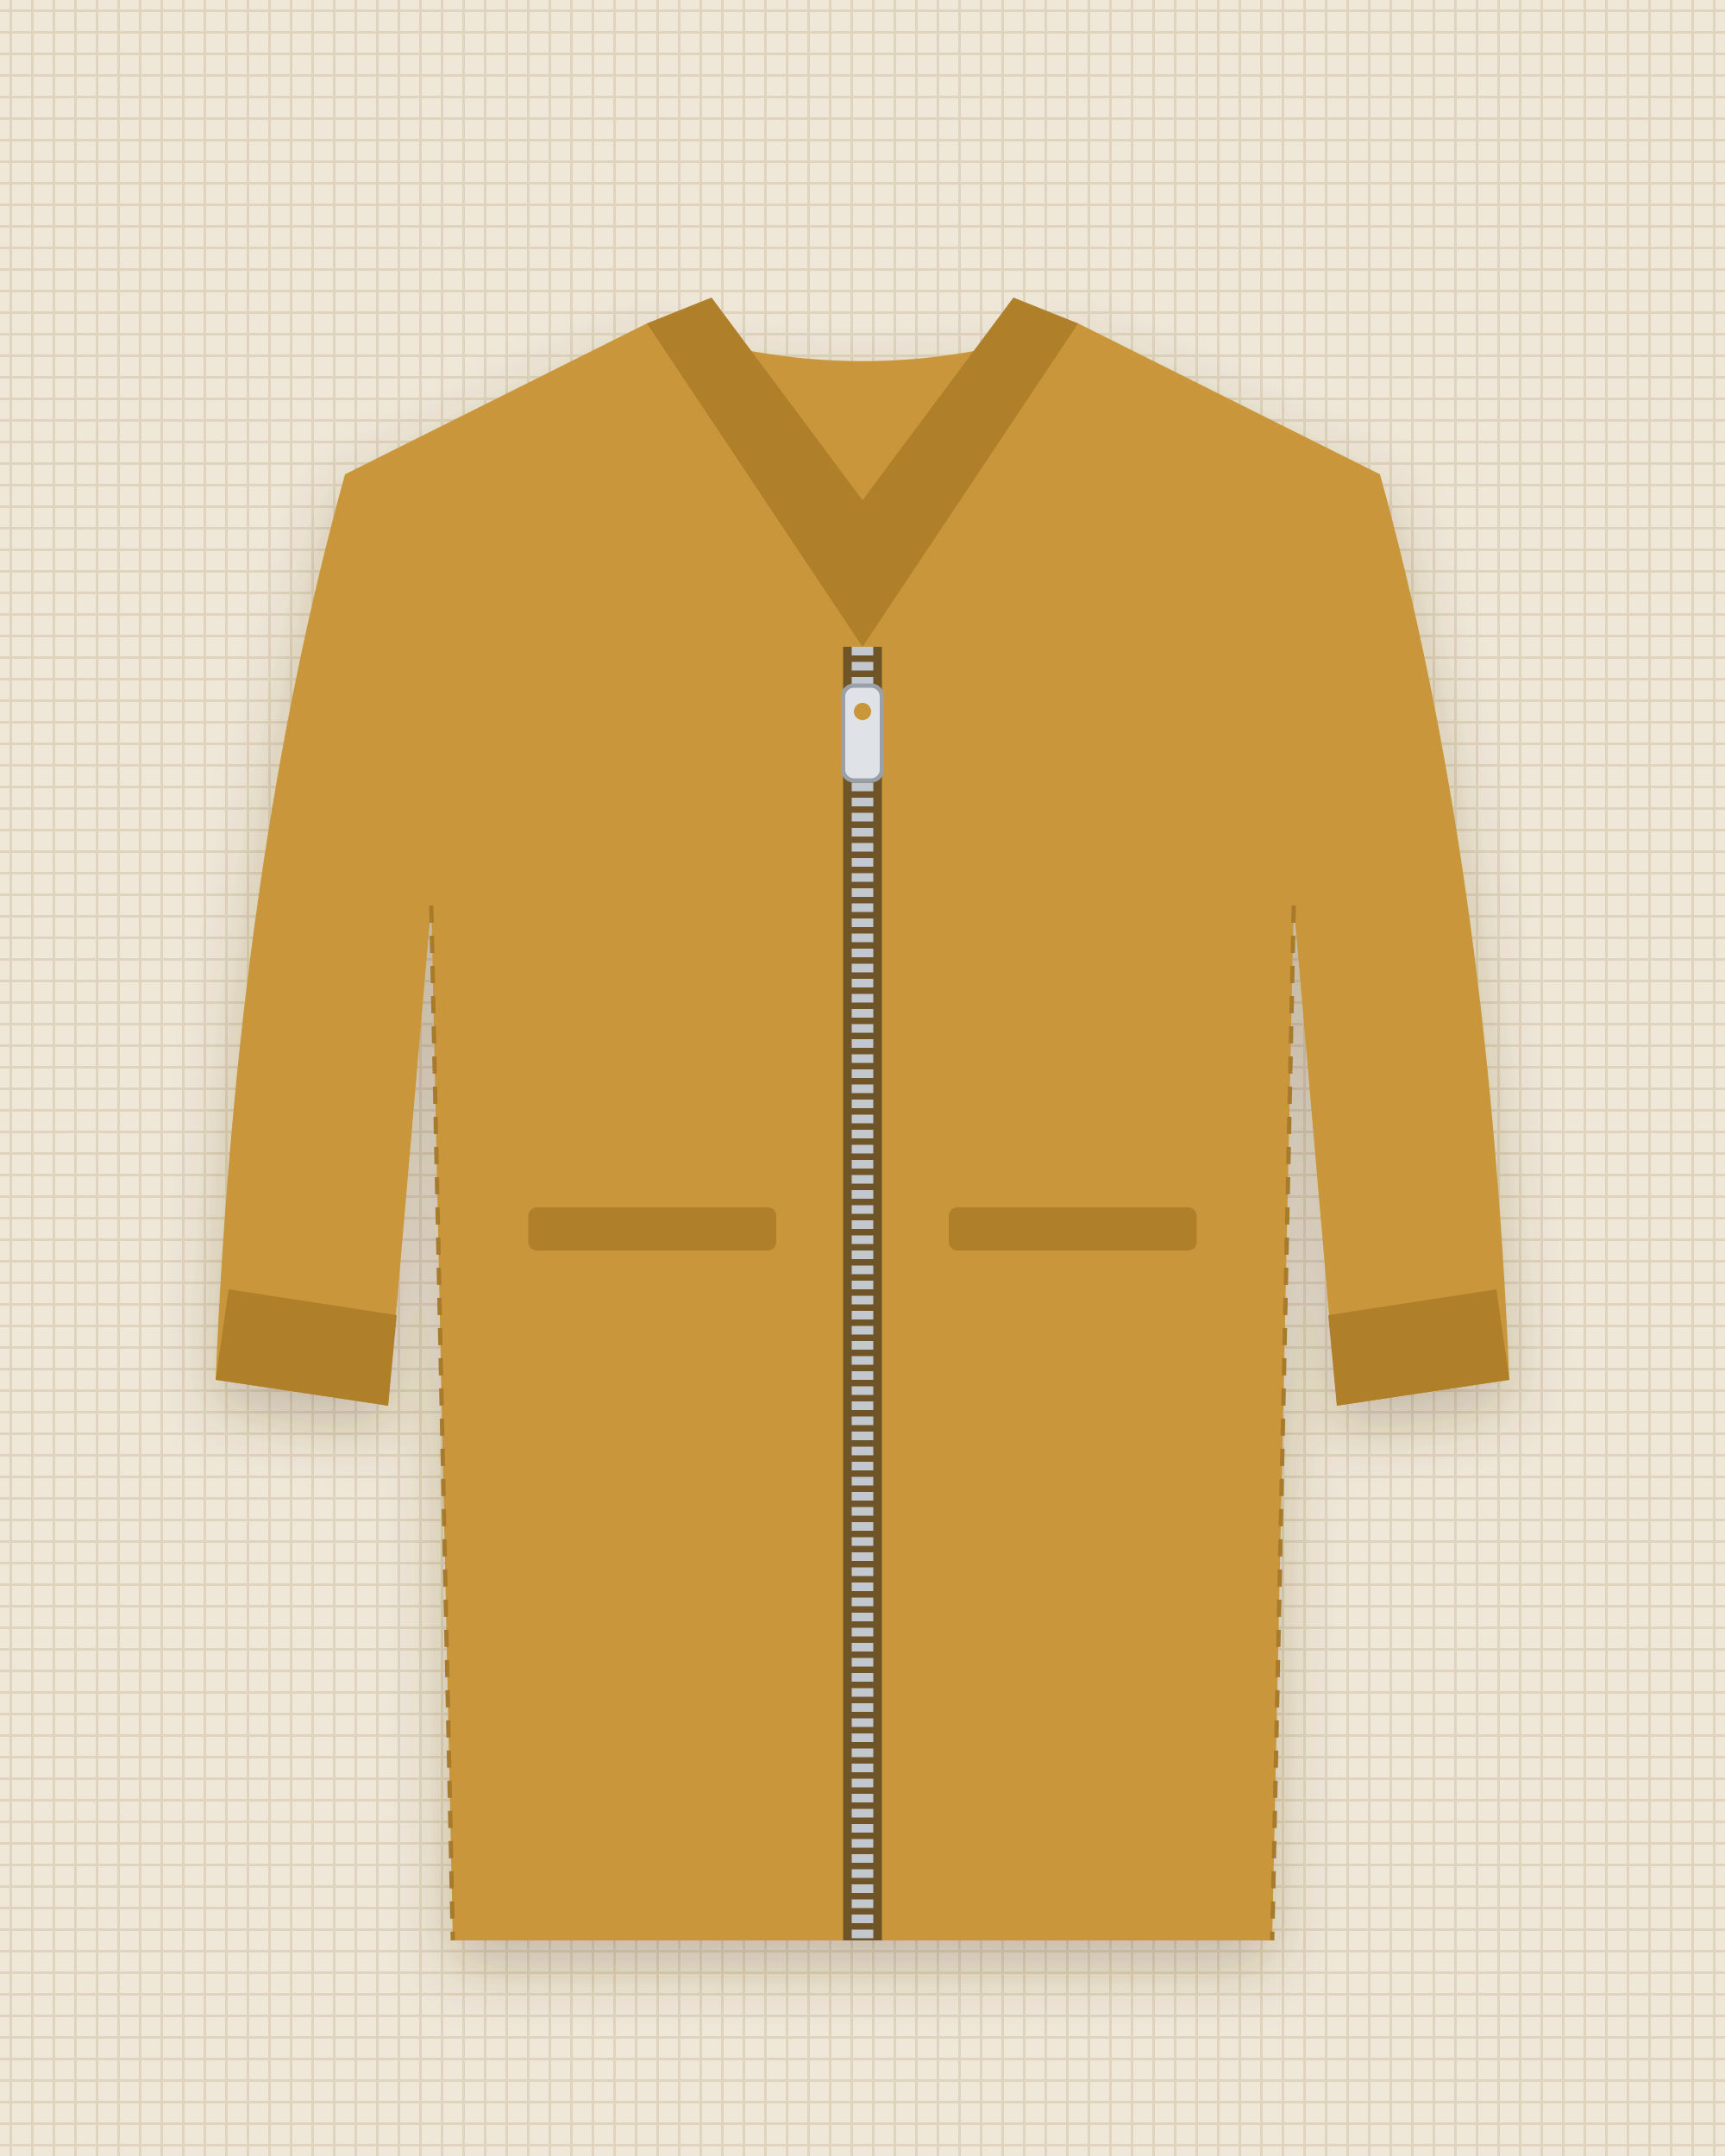
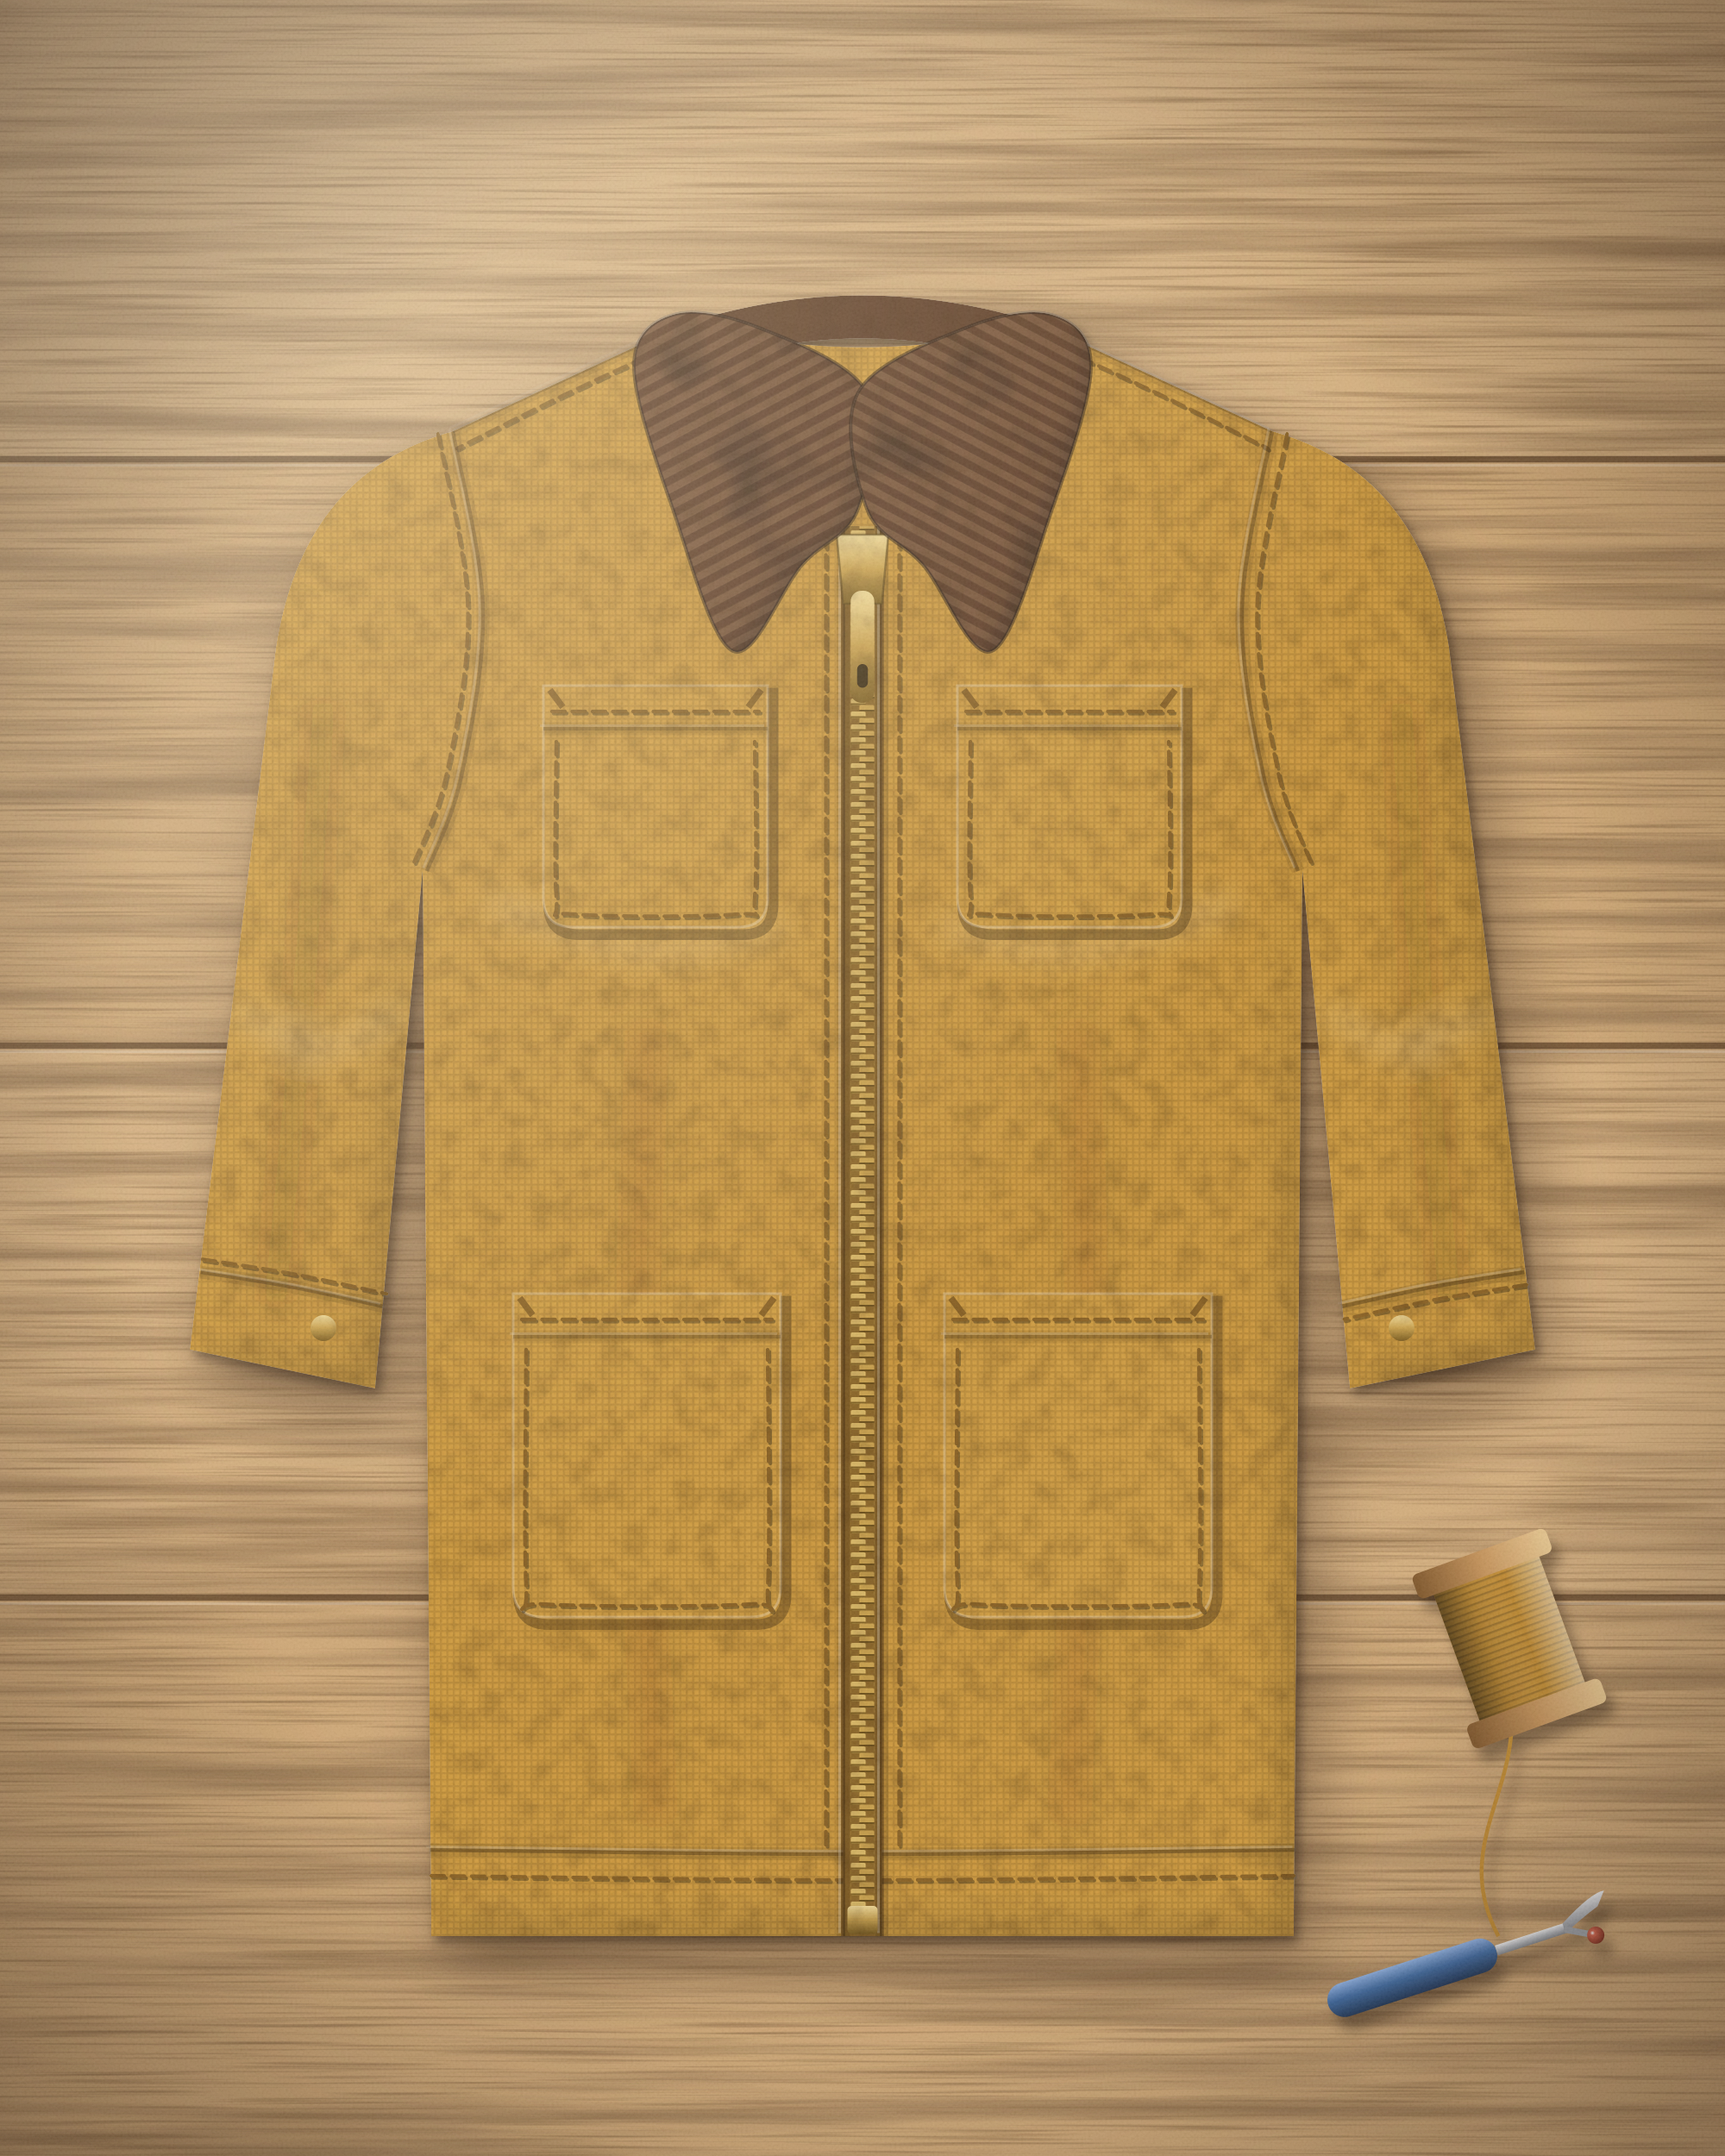
<svg xmlns="http://www.w3.org/2000/svg" viewBox="0 0 800 1000">
  <defs>
-     <pattern id="lino" width="10" height="10" patternUnits="userSpaceOnUse">
-       <path d="M0 5h10M5 0v10" stroke="#e0d4bf" stroke-width="1.2" />
-     </pattern>
-     <pattern id="sarga" width="12" height="12" patternUnits="userSpaceOnUse" patternTransform="rotate(35)">
-       <path d="M0 0v12" stroke="#ffffff" stroke-opacity=".07" stroke-width="5" />
-     </pattern>
-     <filter id="sombra" x="-20%" y="-20%" width="140%" height="140%">
-       <feDropShadow dx="0" dy="12" stdDeviation="14" flood-color="#5a4128" flood-opacity=".28" />
-     </filter>
+     <filter id="veta0" filterUnits="userSpaceOnUse" x="0" y="0" width="800" height="214">
+       <feTurbulence type="fractalNoise" baseFrequency=".003 .075" numOctaves="4" seed="3" />
+       <feColorMatrix type="matrix" values="0 0 0 0 .34  0 0 0 0 .2  0 0 0 0 .09  -2.6 0 0 0 1.42" />
+     </filter>
+     <filter id="veta1" filterUnits="userSpaceOnUse" x="0" y="214" width="800" height="272">
+       <feTurbulence type="fractalNoise" baseFrequency=".003 .075" numOctaves="4" seed="8" />
+       <feColorMatrix type="matrix" values="0 0 0 0 .34  0 0 0 0 .2  0 0 0 0 .09  -2.6 0 0 0 1.42" />
+     </filter>
+     <filter id="veta2" filterUnits="userSpaceOnUse" x="0" y="486" width="800" height="256">
+       <feTurbulence type="fractalNoise" baseFrequency=".003 .075" numOctaves="4" seed="13" />
+       <feColorMatrix type="matrix" values="0 0 0 0 .34  0 0 0 0 .2  0 0 0 0 .09  -2.6 0 0 0 1.42" />
+     </filter>
+     <filter id="veta3" filterUnits="userSpaceOnUse" x="0" y="742" width="800" height="258">
+       <feTurbulence type="fractalNoise" baseFrequency=".003 .075" numOctaves="4" seed="21" />
+       <feColorMatrix type="matrix" values="0 0 0 0 .34  0 0 0 0 .2  0 0 0 0 .09  -2.6 0 0 0 1.42" />
+     </filter>
+     <radialGradient id="bola-rojo" cx=".36" cy=".32" r=".7">
+       <stop offset="0" stop-color="#fff" stop-opacity=".95" />
+       <stop offset=".2" stop-color="#d0604a" />
+       <stop offset="1" stop-color="#7a2a1b" />
+     </radialGradient>
+     <radialGradient id="bola-mostaza" cx=".36" cy=".32" r=".7">
+       <stop offset="0" stop-color="#fff" stop-opacity=".95" />
+       <stop offset=".2" stop-color="#ecbc52" />
+       <stop offset="1" stop-color="#94681c" />
+     </radialGradient>
+     <radialGradient id="bola-azul" cx=".36" cy=".32" r=".7">
+       <stop offset="0" stop-color="#fff" stop-opacity=".95" />
+       <stop offset=".2" stop-color="#5a86c0" />
+       <stop offset="1" stop-color="#1f3c66" />
+     </radialGradient>
+     <radialGradient id="bola-crudo" cx=".36" cy=".32" r=".7">
+       <stop offset="0" stop-color="#fff" stop-opacity=".95" />
+       <stop offset=".2" stop-color="#f7f1e4" />
+       <stop offset="1" stop-color="#a3957a" />
+     </radialGradient>
+     <filter id="poros" filterUnits="userSpaceOnUse" x="0" y="0" width="800" height="1000">
+       <feTurbulence type="fractalNoise" baseFrequency=".01 .6" numOctaves="2" seed="5" />
+       <feColorMatrix type="matrix" values="0 0 0 0 .3  0 0 0 0 .17  0 0 0 0 .07  -2.2 0 0 0 1.12" />
+     </filter>
+     <filter id="grano" filterUnits="userSpaceOnUse" x="0" y="0" width="800" height="1000">
+       <feTurbulence type="fractalNoise" baseFrequency=".9" numOctaves="2" seed="11" />
+       <feColorMatrix type="matrix" values="1 0 0 0 0  1 0 0 0 0  1 0 0 0 0  0 0 0 0 .07" />
+     </filter>
+     <filter id="sombra" x="-20%" y="-15%" width="145%" height="140%" color-interpolation-filters="sRGB">
+       <feGaussianBlur in="SourceAlpha" stdDeviation="16" result="b1" />
+       <feOffset in="b1" dx="9" dy="16" result="o1" />
+       <feFlood flood-color="#2e1a0a" flood-opacity=".42" />
+       <feComposite in2="o1" operator="in" result="s1" />
+       <feGaussianBlur in="SourceAlpha" stdDeviation="2.5" result="b2" />
+       <feOffset in="b2" dx="2" dy="3" result="o2" />
+       <feFlood flood-color="#1e1006" flood-opacity=".5" />
+       <feComposite in2="o2" operator="in" result="s2" />
+       <feMerge>
+         <feMergeNode in="s1" />
+         <feMergeNode in="s2" />
+         <feMergeNode in="SourceGraphic" />
+       </feMerge>
+     </filter>
+     <filter id="sombra-chica" filterUnits="userSpaceOnUse" x="0" y="0" width="800" height="1000" color-interpolation-filters="sRGB">
+       <feGaussianBlur in="SourceAlpha" stdDeviation="3" result="b" />
+       <feOffset in="b" dx="4" dy="6" result="o" />
+       <feFlood flood-color="#1e1006" flood-opacity=".42" />
+       <feComposite in2="o" operator="in" />
+       <feMerge>
+         <feMergeNode />
+         <feMergeNode in="SourceGraphic" />
+       </feMerge>
+     </filter>
+     <filter id="difuso" filterUnits="userSpaceOnUse" x="0" y="0" width="800" height="1000">
+       <feGaussianBlur stdDeviation="7" />
+     </filter>
+     <filter id="difuso-fino" filterUnits="userSpaceOnUse" x="0" y="0" width="800" height="1000">
+       <feGaussianBlur stdDeviation="2.2" />
+     </filter>
+     <filter id="tiza" filterUnits="userSpaceOnUse" x="0" y="0" width="800" height="1000">
+       <feTurbulence type="fractalNoise" baseFrequency=".6" numOctaves="2" seed="9" result="r" />
+       <feDisplacementMap in="SourceGraphic" in2="r" scale="5" xChannelSelector="R" yChannelSelector="G" />
+     </filter>
+     <filter id="tela-denim" x="-4%" y="-4%" width="108%" height="108%" color-interpolation-filters="sRGB">
+       <feTurbulence type="fractalNoise" baseFrequency=".9 .03" numOctaves="3" seed="4" result="r" />
+       <feColorMatrix in="r" type="matrix" values="0 0 0 0 .93  0 0 0 0 .96  0 0 0 0 1  .55 0 0 0 -.22" result="m" />
+       <feComposite in="m" in2="SourceAlpha" operator="in" result="textura" />
+       <feGaussianBlur in="SourceAlpha" stdDeviation="9" result="alto" />
+       <feDiffuseLighting in="alto" surfaceScale="4.5" diffuseConstant="1.33" lighting-color="#fff" result="luz">
+         <feDistantLight azimuth="225" elevation="48" />
+       </feDiffuseLighting>
+       <feComposite in="luz" in2="SourceAlpha" operator="in" result="luz2" />
+       <feMerge result="con">
+         <feMergeNode in="SourceGraphic" />
+         <feMergeNode in="textura" />
+       </feMerge>
+       <feBlend in="con" in2="luz2" mode="multiply" result="final" />
+       <feComposite in="final" in2="SourceAlpha" operator="in" />
+     </filter>
+     <filter id="tela-denim-grande" x="-4%" y="-4%" width="108%" height="108%" color-interpolation-filters="sRGB">
+       <feTurbulence type="fractalNoise" baseFrequency=".5 .016" numOctaves="3" seed="6" result="r" />
+       <feColorMatrix in="r" type="matrix" values="0 0 0 0 .93  0 0 0 0 .96  0 0 0 0 1  .6 0 0 0 -.24" result="m" />
+       <feComposite in="m" in2="SourceAlpha" operator="in" result="textura" />
+       <feGaussianBlur in="SourceAlpha" stdDeviation="12" result="alto" />
+       <feDiffuseLighting in="alto" surfaceScale="5" diffuseConstant="1.33" lighting-color="#fff" result="luz">
+         <feDistantLight azimuth="225" elevation="48" />
+       </feDiffuseLighting>
+       <feComposite in="luz" in2="SourceAlpha" operator="in" result="luz2" />
+       <feMerge result="con">
+         <feMergeNode in="SourceGraphic" />
+         <feMergeNode in="textura" />
+       </feMerge>
+       <feBlend in="con" in2="luz2" mode="multiply" result="final" />
+       <feComposite in="final" in2="SourceAlpha" operator="in" />
+     </filter>
+     <filter id="tela-lona" x="-4%" y="-4%" width="108%" height="108%" color-interpolation-filters="sRGB">
+       <feTurbulence type="fractalNoise" baseFrequency=".09" numOctaves="3" seed="7" result="r" />
+       <feColorMatrix in="r" type="matrix" values="0 0 0 0 .25  0 0 0 0 .15  0 0 0 0 .04  -.45 0 0 0 .26" result="m" />
+       <feComposite in="m" in2="SourceAlpha" operator="in" result="textura" />
+       <feGaussianBlur in="SourceAlpha" stdDeviation="9" result="alto" />
+       <feDiffuseLighting in="alto" surfaceScale="4.5" diffuseConstant="1.33" lighting-color="#fff" result="luz">
+         <feDistantLight azimuth="225" elevation="48" />
+       </feDiffuseLighting>
+       <feComposite in="luz" in2="SourceAlpha" operator="in" result="luz2" />
+       <feMerge result="con">
+         <feMergeNode in="SourceGraphic" />
+         <feMergeNode in="textura" />
+       </feMerge>
+       <feBlend in="con" in2="luz2" mode="multiply" result="final" />
+       <feComposite in="final" in2="SourceAlpha" operator="in" />
+     </filter>
+     <filter id="tela-lino" x="-4%" y="-4%" width="108%" height="108%" color-interpolation-filters="sRGB">
+       <feTurbulence type="fractalNoise" baseFrequency=".03 .7" numOctaves="3" seed="2" result="r" />
+       <feColorMatrix in="r" type="matrix" values="0 0 0 0 1  0 0 0 0 .95  0 0 0 0 .9  .5 0 0 0 -.2" result="m" />
+       <feComposite in="m" in2="SourceAlpha" operator="in" result="textura" />
+       <feGaussianBlur in="SourceAlpha" stdDeviation="8" result="alto" />
+       <feDiffuseLighting in="alto" surfaceScale="4" diffuseConstant="1.33" lighting-color="#fff" result="luz">
+         <feDistantLight azimuth="225" elevation="48" />
+       </feDiffuseLighting>
+       <feComposite in="luz" in2="SourceAlpha" operator="in" result="luz2" />
+       <feMerge result="con">
+         <feMergeNode in="SourceGraphic" />
+         <feMergeNode in="textura" />
+       </feMerge>
+       <feBlend in="con" in2="luz2" mode="multiply" result="final" />
+       <feComposite in="final" in2="SourceAlpha" operator="in" />
+     </filter>
+     <filter id="tela-pana" x="-4%" y="-4%" width="108%" height="108%" color-interpolation-filters="sRGB">
+       <feTurbulence type="fractalNoise" baseFrequency=".03" numOctaves="3" seed="12" result="r" />
+       <feColorMatrix in="r" type="matrix" values="0 0 0 0 .1  0 0 0 0 .06  0 0 0 0 .02  -1 0 0 0 .5" result="m" />
+       <feComposite in="m" in2="SourceAlpha" operator="in" result="textura" />
+       <feGaussianBlur in="SourceAlpha" stdDeviation="5" result="alto" />
+       <feDiffuseLighting in="alto" surfaceScale="3" diffuseConstant="1.33" lighting-color="#fff" result="luz">
+         <feDistantLight azimuth="225" elevation="48" />
+       </feDiffuseLighting>
+       <feComposite in="luz" in2="SourceAlpha" operator="in" result="luz2" />
+       <feMerge result="con">
+         <feMergeNode in="SourceGraphic" />
+         <feMergeNode in="textura" />
+       </feMerge>
+       <feBlend in="con" in2="luz2" mode="multiply" result="final" />
+       <feComposite in="final" in2="SourceAlpha" operator="in" />
+     </filter>
+     <radialGradient id="luz" cx=".2" cy=".1" r=".95">
+       <stop offset="0" stop-color="#fff4dc" stop-opacity=".32" />
+       <stop offset=".65" stop-color="#fff4dc" stop-opacity="0" />
+     </radialGradient>
+     <radialGradient id="vineta" cx=".5" cy=".5" r=".74">
+       <stop offset=".58" stop-color="#26150a" stop-opacity="0" />
+       <stop offset="1" stop-color="#26150a" stop-opacity=".46" />
+     </radialGradient>
+     <radialGradient id="desteñido">
+       <stop offset="0" stop-color="#e8f0fb" stop-opacity=".3" />
+       <stop offset="1" stop-color="#e8f0fb" stop-opacity="0" />
+     </radialGradient>
+     <radialGradient id="metal" cx=".35" cy=".3" r=".8">
+       <stop offset="0" stop-color="#fbfbfb" />
+       <stop offset=".45" stop-color="#b7bbc0" />
+       <stop offset="1" stop-color="#5f6368" />
+     </radialGradient>
+     <radialGradient id="nacar" cx=".38" cy=".32" r=".75">
+       <stop offset="0" stop-color="#fffdf8" />
+       <stop offset=".6" stop-color="#ece3d2" />
+       <stop offset="1" stop-color="#bfb197" />
+     </radialGradient>
+     <radialGradient id="cobre" cx=".35" cy=".3" r=".8">
+       <stop offset="0" stop-color="#f3c48a" />
+       <stop offset=".5" stop-color="#b8743a" />
+       <stop offset="1" stop-color="#6b3c17" />
+     </radialGradient>
+     <radialGradient id="tomate" cx=".4" cy=".35" r=".7">
+       <stop offset="0" stop-color="#ec8a6c" />
+       <stop offset=".45" stop-color="#c4462f" />
+       <stop offset="1" stop-color="#7a2316" />
+     </radialGradient>
+     <radialGradient id="cinta-radial">
+       <stop offset=".3" stop-color="#f6d36a" />
+       <stop offset="1" stop-color="#d8a73a" />
+     </radialGradient>
+     <linearGradient id="metal-lineal">
+       <stop offset="0" stop-color="#7d8288" />
+       <stop offset=".35" stop-color="#eef0f2" />
+       <stop offset=".6" stop-color="#b3b8be" />
+       <stop offset="1" stop-color="#6a6f75" />
+     </linearGradient>
+     <linearGradient id="acero" x1="0" y1="0" x2="0" y2="1">
+       <stop offset="0" stop-color="#f1f3f5" />
+       <stop offset=".5" stop-color="#b4b9bf" />
+       <stop offset="1" stop-color="#80868d" />
+     </linearGradient>
+     <linearGradient id="acero-osc" x1="0" y1="0" x2="0" y2="1">
+       <stop offset="0" stop-color="#a9aeb4" />
+       <stop offset="1" stop-color="#5c6167" />
+     </linearGradient>
+     <linearGradient id="laton" x1="0" y1="0" x2="0" y2="1">
+       <stop offset="0" stop-color="#f4dc98" />
+       <stop offset=".5" stop-color="#c9a04a" />
+       <stop offset="1" stop-color="#7d5d1e" />
+     </linearGradient>
+     <linearGradient id="cinta-amarilla" x1="0" y1="0" x2="0" y2="1">
+       <stop offset="0" stop-color="#fbe08a" />
+       <stop offset=".5" stop-color="#f2cc5c" />
+       <stop offset="1" stop-color="#c99a2e" />
+     </linearGradient>
+     <linearGradient id="cilindro" x1="0" y1="0" x2="0" y2="1">
+       <stop offset="0" stop-color="#fff" stop-opacity=".45" />
+       <stop offset=".35" stop-color="#fff" stop-opacity="0" />
+       <stop offset=".7" stop-color="#000" stop-opacity=".1" />
+       <stop offset="1" stop-color="#000" stop-opacity=".5" />
+     </linearGradient>
+     <linearGradient id="madera-tapa" x1="0" y1="0" x2="0" y2="1">
+       <stop offset="0" stop-color="#e9c891" />
+       <stop offset=".5" stop-color="#c39158" />
+       <stop offset="1" stop-color="#7d5428" />
+     </linearGradient>
+     <linearGradient id="plastico-azul" x1="0" y1="0" x2="0" y2="1">
+       <stop offset="0" stop-color="#8fb3e6" />
+       <stop offset=".45" stop-color="#3d6aa3" />
+       <stop offset="1" stop-color="#1c3558" />
+     </linearGradient>
+     <pattern id="sarga" width="5" height="5" patternUnits="userSpaceOnUse" patternTransform="rotate(28)">
+       <rect width="2" height="5" fill="#081426" fill-opacity=".2" />
+     </pattern>
+     <pattern id="sarga-grande" width="9" height="9" patternUnits="userSpaceOnUse" patternTransform="rotate(28)">
+       <rect width="3.6" height="9" fill="#081426" fill-opacity=".2" />
+       <rect x="5" width="1.4" height="9" fill="#fff" fill-opacity=".1" />
+     </pattern>
+     <pattern id="lona" width="3" height="3" patternUnits="userSpaceOnUse">
+       <path d="M0 .5h3M.5 0v3" stroke="#2e1d06" stroke-opacity=".12" stroke-width="1" />
+     </pattern>
+     <pattern id="lino-trama" width="4" height="4" patternUnits="userSpaceOnUse">
+       <path d="M0 1h4M1 0v4" stroke="#3a1a0e" stroke-opacity=".1" stroke-width="1.2" />
+     </pattern>
+     <pattern id="pana-izq" width="7" height="7" patternUnits="userSpaceOnUse" patternTransform="rotate(62)">
+       <rect width="7" height="7" fill="#3a2212" fill-opacity=".35" />
+       <rect x="1.5" width="3.5" height="7" fill="#c49a72" fill-opacity=".25" />
+     </pattern>
+     <pattern id="pana-der" width="7" height="7" patternUnits="userSpaceOnUse" patternTransform="rotate(-62)">
+       <rect width="7" height="7" fill="#3a2212" fill-opacity=".35" />
+       <rect x="1.5" width="3.5" height="7" fill="#c49a72" fill-opacity=".25" />
+     </pattern>
+     <pattern id="franela" width="64" height="64" patternUnits="userSpaceOnUse" patternTransform="rotate(6)">
+       <rect width="64" height="64" fill="#a9412b" />
+       <rect y="22" width="64" height="18" fill="#4a160c" fill-opacity=".45" />
+       <rect x="22" width="18" height="64" fill="#4a160c" fill-opacity=".45" />
+       <rect y="29" width="64" height="3" fill="#f1e2c4" fill-opacity=".6" />
+       <rect x="29" width="3" height="64" fill="#f1e2c4" fill-opacity=".6" />
+       <rect y="6" width="64" height="2" fill="#2b4a7a" fill-opacity=".7" />
+       <rect x="6" width="2" height="64" fill="#2b4a7a" fill-opacity=".7" />
+     </pattern>
+     <pattern id="dientes-v" x="394.5" width="11" height="6" patternUnits="userSpaceOnUse">
+       <rect width="7" height="3" rx=".8" fill="#d8b562" />
+       <rect y="2.2" width="7" height=".8" fill="#7d5d1e" />
+       <rect x="4" y="3" width="7" height="3" rx=".8" fill="#c9a04a" />
+       <rect x="4" y="5.2" width="7" height=".8" fill="#6b4e17" />
+     </pattern>
+     <pattern id="dientes-h" y="-5.5" width="6" height="11" patternUnits="userSpaceOnUse">
+       <rect width="3" height="7" rx=".8" fill="#d8b562" />
+       <rect x="2.2" width=".8" height="7" fill="#7d5d1e" />
+       <rect x="3" y="4" width="3" height="7" rx=".8" fill="#c9a04a" />
+       <rect x="5.2" y="4" width=".8" height="7" fill="#6b4e17" />
+     </pattern>
+     <pattern id="vueltas" width="3" height="10" patternUnits="userSpaceOnUse">
+       <rect width="1" height="10" fill="#000" fill-opacity=".18" />
+     </pattern>
+     <pattern id="hoyitos" width="7" height="7" patternUnits="userSpaceOnUse">
+       <circle cx="3.5" cy="3.5" r="1.4" fill="#3f4348" fill-opacity=".5" />
+     </pattern>
+     <linearGradient id="gastado" x1="0" y1="0" x2="0" y2="1">
+       <stop offset="0" stop-color="#dfe8f5" stop-opacity="0" />
+       <stop offset="1" stop-color="#dfe8f5" stop-opacity=".45" />
+     </linearGradient>
  </defs>
-   <rect width="800" height="1000" fill="#efe7d8" />
-   <rect width="800" height="1000" fill="url(#lino)" />
+   <rect width="800" height="1000" fill="#d2ab78" />
+   <rect y="0" width="800" height="214" fill="#fff" fill-opacity="0.05" />
+   <rect y="0" width="800" height="214" filter="url(#veta0)" />
+   <rect y="214" width="800" height="272" fill="#3a210c" fill-opacity="0.04" />
+   <rect y="214" width="800" height="272" filter="url(#veta1)" />
+   <rect y="486" width="800" height="256" fill="#fff" fill-opacity="0.03" />
+   <rect y="486" width="800" height="256" filter="url(#veta2)" />
+   <rect y="742" width="800" height="258" fill="#3a210c" fill-opacity="0.02" />
+   <rect y="742" width="800" height="258" filter="url(#veta3)" />
+   <rect width="800" height="1000" filter="url(#poros)" />
+   <path d="M0 213H800" stroke="#3e230c" stroke-opacity=".6" stroke-width="3" />
+   <path d="M0 215.8H800" stroke="#fff" stroke-opacity=".2" stroke-width="1.2" />
+   <path d="M0 485H800" stroke="#3e230c" stroke-opacity=".6" stroke-width="3" />
+   <path d="M0 487.8H800" stroke="#fff" stroke-opacity=".2" stroke-width="1.2" />
+   <path d="M0 741H800" stroke="#3e230c" stroke-opacity=".6" stroke-width="3" />
+   <path d="M0 743.8H800" stroke="#fff" stroke-opacity=".2" stroke-width="1.2" />
+   <defs>
+     <clipPath id="c-chaq">
+       <path d="M318 150 Q400 172 482 150 L590 200 C640 214 664 250 672 300 L712 626 L626 644 L604 404 L600 898 L200 898 L196 404 L174 644 L88 626 L128 300 C136 250 160 214 210 200 Z" />
+     </clipPath>
+   </defs>
  <g filter="url(#sombra)">
-     <path d="M300 150 Q400 185 500 150 L640 220 Q690 400 700 640 L620 652 L600 420 L590 900 L210 900 L200 420 L180 652 L100 640 Q110 400 160 220 Z" fill="#c9963a" />
+     <g filter="url(#tela-lona)">
+       <path d="M318 150 Q400 172 482 150 L590 200 C640 214 664 250 672 300 L712 626 L626 644 L604 404 L600 898 L200 898 L196 404 L174 644 L88 626 L128 300 C136 250 160 214 210 200 Z" fill="#cf9a3c" />
+       <g clip-path="url(#c-chaq)">
+         <rect width="800" height="1000" fill="url(#lona)" />
+       </g>
+       <g clip-path="url(#c-chaq)">
+         <g filter="url(#difuso)">
+           <path d="M150 330 C148.3 353.3 143.7 425 140 470 C136.3 515 130 578.3 128 600" fill="none" stroke="#3b2306" stroke-opacity="0.25" stroke-width="10" stroke-linecap="round" />
+           <path d="M650 330 C651.7 353.3 656.3 425 660 470 C663.7 515 670 578.3 672 600" fill="none" stroke="#3b2306" stroke-opacity="0.25" stroke-width="10" stroke-linecap="round" />
+           <path d="M110 470 C116.7 472.7 137.7 486 150 486 C162.3 486 178.3 472.7 184 470" fill="none" stroke="#fff3d6" stroke-opacity="0.35" stroke-width="6" stroke-linecap="round" />
+           <path d="M616 470 C621.7 472.7 637.7 486 650 486 C662.3 486 683.3 472.7 690 470" fill="none" stroke="#fff3d6" stroke-opacity="0.35" stroke-width="6" stroke-linecap="round" />
+           <path d="M300 480 C299.3 506.7 295.3 580 296 640 C296.7 700 302.7 806.7 304 840" fill="none" stroke="#3b2306" stroke-opacity="0.14" stroke-width="14" stroke-linecap="round" />
+           <path d="M500 480 C500.7 506.7 504.7 580 504 640 C503.3 700 497.3 806.7 496 840" fill="none" stroke="#3b2306" stroke-opacity="0.14" stroke-width="14" stroke-linecap="round" />
+           <path d="M230 420 C241.7 423.3 278.3 438.3 300 440 C321.7 441.7 350 431.7 360 430" fill="none" stroke="#fff3d6" stroke-opacity="0.3" stroke-width="7" stroke-linecap="round" />
+           <path d="M440 430 C450 431.7 478.3 441.7 500 440 C521.7 438.3 558.3 423.3 570 420" fill="none" stroke="#fff3d6" stroke-opacity="0.3" stroke-width="7" stroke-linecap="round" />
+         </g>
+       </g>
+       <path d="M318 150 C309 154.2 282 166.7 264 175 C246 183.3 219 195.8 210 200" fill="none" stroke="#2b1804" stroke-opacity="0.10" stroke-width="6" />
+       <path d="M318 150 C309 154.2 282 166.7 264 175 C246 183.3 219 195.8 210 200" fill="none" stroke="#2b1804" stroke-opacity="0.27" stroke-width="1.8" />
+       <path d="M318 150 C309 154.2 282 166.7 264 175 C246 183.3 219 195.8 210 200" fill="none" stroke="#fff" stroke-opacity="0.16" stroke-width="1.2" transform="translate(-1.6 -1.4)" />
+       <path d="M316 158 C307 162.2 279.3 174.7 262 183 C244.7 191.3 220.3 203.8 212 208" fill="none" stroke="#000" stroke-opacity=".32" stroke-width="1.7" stroke-dasharray="6 3.4" stroke-linecap="round" transform="translate(.8 1)" />
+       <path d="M316 158 C307 162.2 279.3 174.7 262 183 C244.7 191.3 220.3 203.8 212 208" fill="none" stroke="#8a6020" stroke-width="1.7" stroke-dasharray="6 3.4" stroke-linecap="round" />
+       <path d="M210 200 C212.3 213.7 223.3 255.3 224 282 C224.7 308.7 218.3 339.7 214 360 C209.7 380.3 200.7 396.7 198 404" fill="none" stroke="#2b1804" stroke-opacity="0.12" stroke-width="6" />
+       <path d="M210 200 C212.3 213.7 223.3 255.3 224 282 C224.7 308.7 218.3 339.7 214 360 C209.7 380.3 200.7 396.7 198 404" fill="none" stroke="#2b1804" stroke-opacity="0.31" stroke-width="1.8" />
+       <path d="M210 200 C212.3 213.7 223.3 255.3 224 282 C224.7 308.7 218.3 339.7 214 360 C209.7 380.3 200.7 396.7 198 404" fill="none" stroke="#fff" stroke-opacity="0.18" stroke-width="1.2" transform="translate(-1.6 -1.4)" />
+       <path d="M203.1 201.2 C205.4 214.7 216.3 255.9 217 282.2 C217.7 308.4 211.4 338.6 207.2 358.5 C202.9 378.4 194 394.4 191.4 401.6" fill="none" stroke="#000" stroke-opacity=".32" stroke-width="1.7" stroke-dasharray="6 3.4" stroke-linecap="round" transform="translate(.8 1)" />
+       <path d="M203.1 201.2 C205.4 214.7 216.3 255.9 217 282.2 C217.7 308.4 211.4 338.6 207.2 358.5 C202.9 378.4 194 394.4 191.4 401.6" fill="none" stroke="#8a6020" stroke-width="1.7" stroke-dasharray="6 3.4" stroke-linecap="round" />
+       <path d="M93 590 C100.2 591.2 121.8 594.3 136 597 C150.2 599.7 171 604.5 178 606" fill="none" stroke="#2b1804" stroke-opacity="0.13" stroke-width="6" />
+       <path d="M93 590 C100.2 591.2 121.8 594.3 136 597 C150.2 599.7 171 604.5 178 606" fill="none" stroke="#2b1804" stroke-opacity="0.34" stroke-width="1.8" />
+       <path d="M93 590 C100.2 591.2 121.8 594.3 136 597 C150.2 599.7 171 604.5 178 606" fill="none" stroke="#fff" stroke-opacity="0.20" stroke-width="1.2" transform="translate(-1.6 -1.4)" />
+       <path d="M94 584.1 C101.2 585.2 122.9 588.4 137.1 591.1 C151.3 593.8 172.2 598.6 179.3 600.1" fill="none" stroke="#000" stroke-opacity=".32" stroke-width="1.7" stroke-dasharray="6 3.4" stroke-linecap="round" transform="translate(.8 1)" />
+       <path d="M94 584.1 C101.2 585.2 122.9 588.4 137.1 591.1 C151.3 593.8 172.2 598.6 179.3 600.1" fill="none" stroke="#8a6020" stroke-width="1.7" stroke-dasharray="6 3.4" stroke-linecap="round" />
+       <circle cx="150" cy="616" r="6" fill="url(#laton)" />
+       <path d="M252 318 H356 V416 Q356 430 342 430 H266 Q252 430 252 416 Z" fill="none" stroke="#2b1804" stroke-opacity=".35" stroke-width="5" transform="translate(2.5 3.5)" />
+       <path d="M252 318 H356 V416 Q356 430 342 430 H266 Q252 430 252 416 Z" fill="#d29e40" />
+       <path d="M252 318 H356 V416 Q356 430 342 430 H266 Q252 430 252 416 Z" fill="url(#lona)" />
+       <path d="M252 318 H356 V416 Q356 430 342 430 H266 Q252 430 252 416 Z" fill="none" stroke="#fff" stroke-opacity=".25" stroke-width="1.2" />
+       <path d="M252 338 L356 338" fill="none" stroke="#2b1804" stroke-opacity="0.10" stroke-width="6" />
+       <path d="M252 338 L356 338" fill="none" stroke="#2b1804" stroke-opacity="0.27" stroke-width="1.8" />
+       <path d="M252 338 L356 338" fill="none" stroke="#fff" stroke-opacity="0.16" stroke-width="1.2" transform="translate(-1.6 -1.4)" />
+       <path d="M256 330 L352 330" fill="none" stroke="#000" stroke-opacity=".32" stroke-width="1.7" stroke-dasharray="6 3.4" stroke-linecap="round" transform="translate(.8 1)" />
+       <path d="M256 330 L352 330" fill="none" stroke="#8a6020" stroke-width="1.7" stroke-dasharray="6 3.4" stroke-linecap="round" />
+       <path d="M258 344 C258 356 256.7 402.7 258 416 C259.3 429.3 252 422.7 266 424 C280 425.3 328 425.3 342 424 C356 422.7 348.7 429.3 350 416 C351.3 402.7 350 356 350 344" fill="none" stroke="#000" stroke-opacity=".32" stroke-width="1.7" stroke-dasharray="6 3.4" stroke-linecap="round" transform="translate(.8 1)" />
+       <path d="M258 344 C258 356 256.7 402.7 258 416 C259.3 429.3 252 422.7 266 424 C280 425.3 328 425.3 342 424 C356 422.7 348.7 429.3 350 416 C351.3 402.7 350 356 350 344" fill="none" stroke="#8a6020" stroke-width="1.7" stroke-dasharray="6 3.4" stroke-linecap="round" />
+       <path d="M255 320 l6 8 M353 320 l-6 8" stroke="#8a6020" stroke-width="3" />
+       <path d="M238 600 H362 V736 Q362 750 348 750 H252 Q238 750 238 736 Z" fill="none" stroke="#2b1804" stroke-opacity=".35" stroke-width="5" transform="translate(2.5 3.5)" />
+       <path d="M238 600 H362 V736 Q362 750 348 750 H252 Q238 750 238 736 Z" fill="#d29e40" />
+       <path d="M238 600 H362 V736 Q362 750 348 750 H252 Q238 750 238 736 Z" fill="url(#lona)" />
+       <path d="M238 600 H362 V736 Q362 750 348 750 H252 Q238 750 238 736 Z" fill="none" stroke="#fff" stroke-opacity=".25" stroke-width="1.2" />
+       <path d="M238 620 L362 620" fill="none" stroke="#2b1804" stroke-opacity="0.10" stroke-width="6" />
+       <path d="M238 620 L362 620" fill="none" stroke="#2b1804" stroke-opacity="0.27" stroke-width="1.8" />
+       <path d="M238 620 L362 620" fill="none" stroke="#fff" stroke-opacity="0.16" stroke-width="1.2" transform="translate(-1.6 -1.4)" />
+       <path d="M242 612 L358 612" fill="none" stroke="#000" stroke-opacity=".32" stroke-width="1.7" stroke-dasharray="6 3.4" stroke-linecap="round" transform="translate(.8 1)" />
+       <path d="M242 612 L358 612" fill="none" stroke="#8a6020" stroke-width="1.7" stroke-dasharray="6 3.4" stroke-linecap="round" />
+       <path d="M244 626 C244 644.3 242.7 716.3 244 736 C245.3 755.7 234.7 742.7 252 744 C269.3 745.3 330.7 745.3 348 744 C365.3 742.7 354.7 755.7 356 736 C357.3 716.3 356 644.3 356 626" fill="none" stroke="#000" stroke-opacity=".32" stroke-width="1.7" stroke-dasharray="6 3.4" stroke-linecap="round" transform="translate(.8 1)" />
+       <path d="M244 626 C244 644.3 242.7 716.3 244 736 C245.3 755.7 234.7 742.7 252 744 C269.3 745.3 330.7 745.3 348 744 C365.3 742.7 354.7 755.7 356 736 C357.3 716.3 356 644.3 356 626" fill="none" stroke="#8a6020" stroke-width="1.7" stroke-dasharray="6 3.4" stroke-linecap="round" />
+       <path d="M241 602 l6 8 M359 602 l-6 8" stroke="#8a6020" stroke-width="3" />
+       <path d="M482 150 C491 154.2 518 166.7 536 175 C554 183.3 581 195.8 590 200" fill="none" stroke="#2b1804" stroke-opacity="0.10" stroke-width="6" />
+       <path d="M482 150 C491 154.2 518 166.7 536 175 C554 183.3 581 195.8 590 200" fill="none" stroke="#2b1804" stroke-opacity="0.27" stroke-width="1.8" />
+       <path d="M482 150 C491 154.2 518 166.7 536 175 C554 183.3 581 195.8 590 200" fill="none" stroke="#fff" stroke-opacity="0.16" stroke-width="1.2" transform="translate(-1.6 -1.4)" />
+       <path d="M484 158 C493 162.2 520.7 174.7 538 183 C555.3 191.3 579.7 203.8 588 208" fill="none" stroke="#000" stroke-opacity=".32" stroke-width="1.7" stroke-dasharray="6 3.4" stroke-linecap="round" transform="translate(.8 1)" />
+       <path d="M484 158 C493 162.2 520.7 174.7 538 183 C555.3 191.3 579.7 203.8 588 208" fill="none" stroke="#8a6020" stroke-width="1.7" stroke-dasharray="6 3.4" stroke-linecap="round" />
+       <path d="M590 200 C587.7 213.7 576.7 255.3 576 282 C575.3 308.7 581.7 339.7 586 360 C590.3 380.3 599.3 396.7 602 404" fill="none" stroke="#2b1804" stroke-opacity="0.12" stroke-width="6" />
+       <path d="M590 200 C587.7 213.7 576.7 255.3 576 282 C575.3 308.7 581.7 339.7 586 360 C590.3 380.3 599.3 396.7 602 404" fill="none" stroke="#2b1804" stroke-opacity="0.31" stroke-width="1.8" />
+       <path d="M590 200 C587.7 213.7 576.7 255.3 576 282 C575.3 308.7 581.7 339.7 586 360 C590.3 380.3 599.3 396.7 602 404" fill="none" stroke="#fff" stroke-opacity="0.18" stroke-width="1.2" transform="translate(-1.6 -1.4)" />
+       <path d="M596.9 201.2 C594.6 214.7 583.7 255.9 583 282.2 C582.3 308.4 588.6 338.6 592.8 358.5 C597.1 378.4 606 394.4 608.6 401.6" fill="none" stroke="#000" stroke-opacity=".32" stroke-width="1.7" stroke-dasharray="6 3.4" stroke-linecap="round" transform="translate(.8 1)" />
+       <path d="M596.9 201.2 C594.6 214.7 583.7 255.9 583 282.2 C582.3 308.4 588.6 338.6 592.8 358.5 C597.1 378.4 606 394.4 608.6 401.6" fill="none" stroke="#8a6020" stroke-width="1.7" stroke-dasharray="6 3.4" stroke-linecap="round" />
+       <path d="M707 590 C699.8 591.2 678.2 594.3 664 597 C649.8 599.7 629 604.5 622 606" fill="none" stroke="#2b1804" stroke-opacity="0.13" stroke-width="6" />
+       <path d="M707 590 C699.8 591.2 678.2 594.3 664 597 C649.8 599.7 629 604.5 622 606" fill="none" stroke="#2b1804" stroke-opacity="0.34" stroke-width="1.8" />
+       <path d="M707 590 C699.8 591.2 678.2 594.3 664 597 C649.8 599.7 629 604.5 622 606" fill="none" stroke="#fff" stroke-opacity="0.20" stroke-width="1.2" transform="translate(-1.6 -1.4)" />
+       <path d="M708 595.9 C700.8 597.1 679.2 600.2 665.1 602.9 C651 605.6 630.2 610.4 623.3 611.9" fill="none" stroke="#000" stroke-opacity=".32" stroke-width="1.7" stroke-dasharray="6 3.4" stroke-linecap="round" transform="translate(.8 1)" />
+       <path d="M708 595.9 C700.8 597.1 679.2 600.2 665.1 602.9 C651 605.6 630.2 610.4 623.3 611.9" fill="none" stroke="#8a6020" stroke-width="1.7" stroke-dasharray="6 3.4" stroke-linecap="round" />
+       <circle cx="650" cy="616" r="6" fill="url(#laton)" />
+       <path d="M444 318 H548 V416 Q548 430 534 430 H458 Q444 430 444 416 Z" fill="none" stroke="#2b1804" stroke-opacity=".35" stroke-width="5" transform="translate(2.5 3.5)" />
+       <path d="M444 318 H548 V416 Q548 430 534 430 H458 Q444 430 444 416 Z" fill="#d29e40" />
+       <path d="M444 318 H548 V416 Q548 430 534 430 H458 Q444 430 444 416 Z" fill="url(#lona)" />
+       <path d="M444 318 H548 V416 Q548 430 534 430 H458 Q444 430 444 416 Z" fill="none" stroke="#fff" stroke-opacity=".25" stroke-width="1.2" />
+       <path d="M444 338 L548 338" fill="none" stroke="#2b1804" stroke-opacity="0.10" stroke-width="6" />
+       <path d="M444 338 L548 338" fill="none" stroke="#2b1804" stroke-opacity="0.27" stroke-width="1.8" />
+       <path d="M444 338 L548 338" fill="none" stroke="#fff" stroke-opacity="0.16" stroke-width="1.2" transform="translate(-1.6 -1.4)" />
+       <path d="M448 330 L544 330" fill="none" stroke="#000" stroke-opacity=".32" stroke-width="1.7" stroke-dasharray="6 3.4" stroke-linecap="round" transform="translate(.8 1)" />
+       <path d="M448 330 L544 330" fill="none" stroke="#8a6020" stroke-width="1.7" stroke-dasharray="6 3.4" stroke-linecap="round" />
+       <path d="M450 344 C450 356 448.7 402.7 450 416 C451.3 429.3 444 422.7 458 424 C472 425.3 520 425.3 534 424 C548 422.7 540.7 429.3 542 416 C543.3 402.7 542 356 542 344" fill="none" stroke="#000" stroke-opacity=".32" stroke-width="1.7" stroke-dasharray="6 3.4" stroke-linecap="round" transform="translate(.8 1)" />
+       <path d="M450 344 C450 356 448.7 402.7 450 416 C451.3 429.3 444 422.7 458 424 C472 425.3 520 425.3 534 424 C548 422.7 540.7 429.3 542 416 C543.3 402.7 542 356 542 344" fill="none" stroke="#8a6020" stroke-width="1.7" stroke-dasharray="6 3.4" stroke-linecap="round" />
+       <path d="M447 320 l6 8 M545 320 l-6 8" stroke="#8a6020" stroke-width="3" />
+       <path d="M438 600 H562 V736 Q562 750 548 750 H452 Q438 750 438 736 Z" fill="none" stroke="#2b1804" stroke-opacity=".35" stroke-width="5" transform="translate(2.5 3.5)" />
+       <path d="M438 600 H562 V736 Q562 750 548 750 H452 Q438 750 438 736 Z" fill="#d29e40" />
+       <path d="M438 600 H562 V736 Q562 750 548 750 H452 Q438 750 438 736 Z" fill="url(#lona)" />
+       <path d="M438 600 H562 V736 Q562 750 548 750 H452 Q438 750 438 736 Z" fill="none" stroke="#fff" stroke-opacity=".25" stroke-width="1.2" />
+       <path d="M438 620 L562 620" fill="none" stroke="#2b1804" stroke-opacity="0.10" stroke-width="6" />
+       <path d="M438 620 L562 620" fill="none" stroke="#2b1804" stroke-opacity="0.27" stroke-width="1.8" />
+       <path d="M438 620 L562 620" fill="none" stroke="#fff" stroke-opacity="0.16" stroke-width="1.2" transform="translate(-1.6 -1.4)" />
+       <path d="M442 612 L558 612" fill="none" stroke="#000" stroke-opacity=".32" stroke-width="1.7" stroke-dasharray="6 3.4" stroke-linecap="round" transform="translate(.8 1)" />
+       <path d="M442 612 L558 612" fill="none" stroke="#8a6020" stroke-width="1.7" stroke-dasharray="6 3.4" stroke-linecap="round" />
+       <path d="M444 626 C444 644.3 442.7 716.3 444 736 C445.3 755.7 434.7 742.7 452 744 C469.3 745.3 530.7 745.3 548 744 C565.3 742.7 554.7 755.7 556 736 C557.3 716.3 556 644.3 556 626" fill="none" stroke="#000" stroke-opacity=".32" stroke-width="1.7" stroke-dasharray="6 3.4" stroke-linecap="round" transform="translate(.8 1)" />
+       <path d="M444 626 C444 644.3 442.7 716.3 444 736 C445.3 755.7 434.7 742.7 452 744 C469.3 745.3 530.7 745.3 548 744 C565.3 742.7 554.7 755.7 556 736 C557.3 716.3 556 644.3 556 626" fill="none" stroke="#8a6020" stroke-width="1.7" stroke-dasharray="6 3.4" stroke-linecap="round" />
+       <path d="M441 602 l6 8 M559 602 l-6 8" stroke="#8a6020" stroke-width="3" />
+       <path d="M199 858 C232.5 858.3 333 860 400 860 C467 860 567.5 858.3 601 858" fill="none" stroke="#2b1804" stroke-opacity="0.13" stroke-width="6" />
+       <path d="M199 858 C232.5 858.3 333 860 400 860 C467 860 567.5 858.3 601 858" fill="none" stroke="#2b1804" stroke-opacity="0.34" stroke-width="1.8" />
+       <path d="M199 858 C232.5 858.3 333 860 400 860 C467 860 567.5 858.3 601 858" fill="none" stroke="#fff" stroke-opacity="0.20" stroke-width="1.2" transform="translate(-1.6 -1.4)" />
+       <path d="M200 870 C233.3 870.3 333.3 872 400 872 C466.7 872 566.7 870.3 600 870" fill="none" stroke="#000" stroke-opacity=".32" stroke-width="1.7" stroke-dasharray="6 3.4" stroke-linecap="round" transform="translate(.8 1)" />
+       <path d="M200 870 C233.3 870.3 333.3 872 400 872 C466.7 872 566.7 870.3 600 870" fill="none" stroke="#8a6020" stroke-width="1.7" stroke-dasharray="6 3.4" stroke-linecap="round" />
+       <rect x="391" y="244" width="18" height="654" fill="#8b6424" />
+       <rect x="394.5" y="244" width="11" height="648" fill="url(#dientes-v)" />
+       <path d="M391 244 L391 898" fill="none" stroke="#2b1804" stroke-opacity="0.16" stroke-width="6" />
+       <path d="M391 244 L391 898" fill="none" stroke="#2b1804" stroke-opacity="0.41" stroke-width="1.8" />
+       <path d="M391 244 L391 898" fill="none" stroke="#fff" stroke-opacity="0.24" stroke-width="1.2" transform="translate(-1.6 -1.4)" />
+       <path d="M409 244 L409 898" fill="none" stroke="#2b1804" stroke-opacity="0.16" stroke-width="6" />
+       <path d="M409 244 L409 898" fill="none" stroke="#2b1804" stroke-opacity="0.41" stroke-width="1.8" />
+       <path d="M409 244 L409 898" fill="none" stroke="#fff" stroke-opacity="0.24" stroke-width="1.2" transform="translate(-1.6 -1.4)" />
+       <path d="M383 248 L383 856" fill="none" stroke="#000" stroke-opacity=".32" stroke-width="1.7" stroke-dasharray="6 3.4" stroke-linecap="round" transform="translate(.8 1)" />
+       <path d="M383 248 L383 856" fill="none" stroke="#8a6020" stroke-width="1.7" stroke-dasharray="6 3.4" stroke-linecap="round" />
+       <path d="M417 248 L417 856" fill="none" stroke="#000" stroke-opacity=".32" stroke-width="1.7" stroke-dasharray="6 3.4" stroke-linecap="round" transform="translate(.8 1)" />
+       <path d="M417 248 L417 856" fill="none" stroke="#8a6020" stroke-width="1.7" stroke-dasharray="6 3.4" stroke-linecap="round" />
+       <rect x="393" y="884" width="14" height="13" rx="2" fill="url(#laton)" />
+       <g transform="translate(400 262) rotate(0)">
+         <path d="M-12 -14 L12 -14 L9 18 L-9 18 Z" fill="url(#laton)" />
+         <path d="M-12 -14 L12 -14 L9 18 L-9 18 Z" fill="none" stroke="#5c4413" stroke-opacity=".6" />
+         <rect x="-5.5" y="12" width="11" height="52" rx="5" fill="url(#laton)" />
+         <rect x="-2.5" y="46" width="5" height="11" rx="2.5" fill="#3b2a10" />
+       </g>
+       <path d="M318 150 Q400 124 482 150 L470 168 Q400 146 330 168 Z" fill="#5a3820" />
+       <g filter="url(#tela-pana)">
+         <path d="M402 182 C394.3 168 367 158 352 152 C337 146 321.7 143 312 146 C302.3 149 294 155 294 170 C294 185 304.3 214 312 236 C319.7 258 330 297.7 340 302 C350 306.3 362.3 273 372 262 C381.7 251 393 249.3 398 236 C403 222.7 409.7 196 402 182 Z" fill="#6b4428" />
+         <path d="M402 182 C394.3 168 367 158 352 152 C337 146 321.7 143 312 146 C302.3 149 294 155 294 170 C294 185 304.3 214 312 236 C319.7 258 330 297.7 340 302 C350 306.3 362.3 273 372 262 C381.7 251 393 249.3 398 236 C403 222.7 409.7 196 402 182 Z" fill="url(#pana-izq)" />
+       </g>
+       <path d="M402 182 C394.3 168 367 158 352 152 C337 146 321.7 143 312 146 C302.3 149 294 155 294 170 C294 185 304.3 214 312 236 C319.7 258 330 297.7 340 302 C350 306.3 362.3 273 372 262 C381.7 251 393 249.3 398 236 C403 222.7 409.7 196 402 182 Z" fill="none" stroke="#1e1006" stroke-opacity=".5" stroke-width="1.6" />
+       <g filter="url(#tela-pana)">
+         <path d="M398 182 C405.7 168 433 158 448 152 C463 146 478.3 143 488 146 C497.7 149 506 155 506 170 C506 185 495.7 214 488 236 C480.3 258 470 297.7 460 302 C450 306.3 437.7 273 428 262 C418.3 251 407 249.3 402 236 C397 222.7 390.3 196 398 182 Z" fill="#6b4428" />
+         <path d="M398 182 C405.7 168 433 158 448 152 C463 146 478.3 143 488 146 C497.7 149 506 155 506 170 C506 185 495.7 214 488 236 C480.3 258 470 297.7 460 302 C450 306.3 437.7 273 428 262 C418.3 251 407 249.3 402 236 C397 222.7 390.3 196 398 182 Z" fill="url(#pana-der)" />
+       </g>
+       <path d="M398 182 C405.7 168 433 158 448 152 C463 146 478.3 143 488 146 C497.7 149 506 155 506 170 C506 185 495.7 214 488 236 C480.3 258 470 297.7 460 302 C450 306.3 437.7 273 428 262 C418.3 251 407 249.3 402 236 C397 222.7 390.3 196 398 182 Z" fill="none" stroke="#1e1006" stroke-opacity=".5" stroke-width="1.6" />
+     </g>
  </g>
-   <path d="M100 640 L180 652 L184 610 L106 598 Z M700 640 L620 652 L616 610 L694 598 Z" fill="#b07f2a" />
-   <path d="M300 150 L400 300 L500 150 L470 138 L400 232 L330 138 Z" fill="#b07f2a" />
-   <rect x="245" y="560" width="115" height="20" rx="4" fill="#b07f2a" />
-   <rect x="440" y="560" width="115" height="20" rx="4" fill="#b07f2a" />
-   <path d="M200 420 L210 900 M600 420 L590 900" stroke="#a87a2c" stroke-width="2" stroke-dasharray="8 6" />
-   <path d="M400 300 V900" stroke="#6e5426" stroke-width="18" />
-   <path d="M400 300 V900" stroke="#c3c8ce" stroke-width="10" stroke-dasharray="4 3" />
-   <rect x="391" y="318" width="18" height="44" rx="5" fill="#dfe3e7" stroke="#9aa0a7" stroke-width="2" />
-   <circle cx="400" cy="330" r="4" fill="#c9963a" />
+   <g filter="url(#sombra-chica)">
+     <g transform="translate(616 930) rotate(-18)">
+       <rect x="0" y="-8" width="82" height="16" rx="8" fill="url(#plastico-azul)" />
+       <rect x="82" y="-2.4" width="34" height="4.8" fill="url(#acero)" />
+       <path d="M115 -2.4 Q132 -12 138 -11 L133 -5 Q124 -2 115 2.4 Z" fill="url(#acero)" />
+       <path d="M116 1 L127 7" stroke="#9aa0a7" stroke-width="3" stroke-linecap="round" />
+       <circle cx="128" cy="7.5" r="4" fill="url(#bola-rojo)" />
+     </g>
+     <g transform="translate(700 760) rotate(70)">
+       <path d="M36 12 C70 24 84 58 128 52" fill="none" stroke="#c08a30" stroke-width="1.8" />
+       <rect x="-32" y="-26" width="64" height="52" fill="#c08a30" />
+       <rect x="-32" y="-26" width="64" height="52" fill="url(#vueltas)" />
+       <rect x="-32" y="-26" width="64" height="52" fill="url(#cilindro)" />
+       <rect x="-43" y="-33" width="12" height="66" rx="3" fill="url(#madera-tapa)" />
+       <rect x="31" y="-33" width="12" height="66" rx="3" fill="url(#madera-tapa)" />
+     </g>
+   </g>
+   <rect width="800" height="1000" fill="url(#luz)" />
+   <rect width="800" height="1000" fill="url(#vineta)" />
+   <rect width="800" height="1000" filter="url(#grano)" />
</svg>
